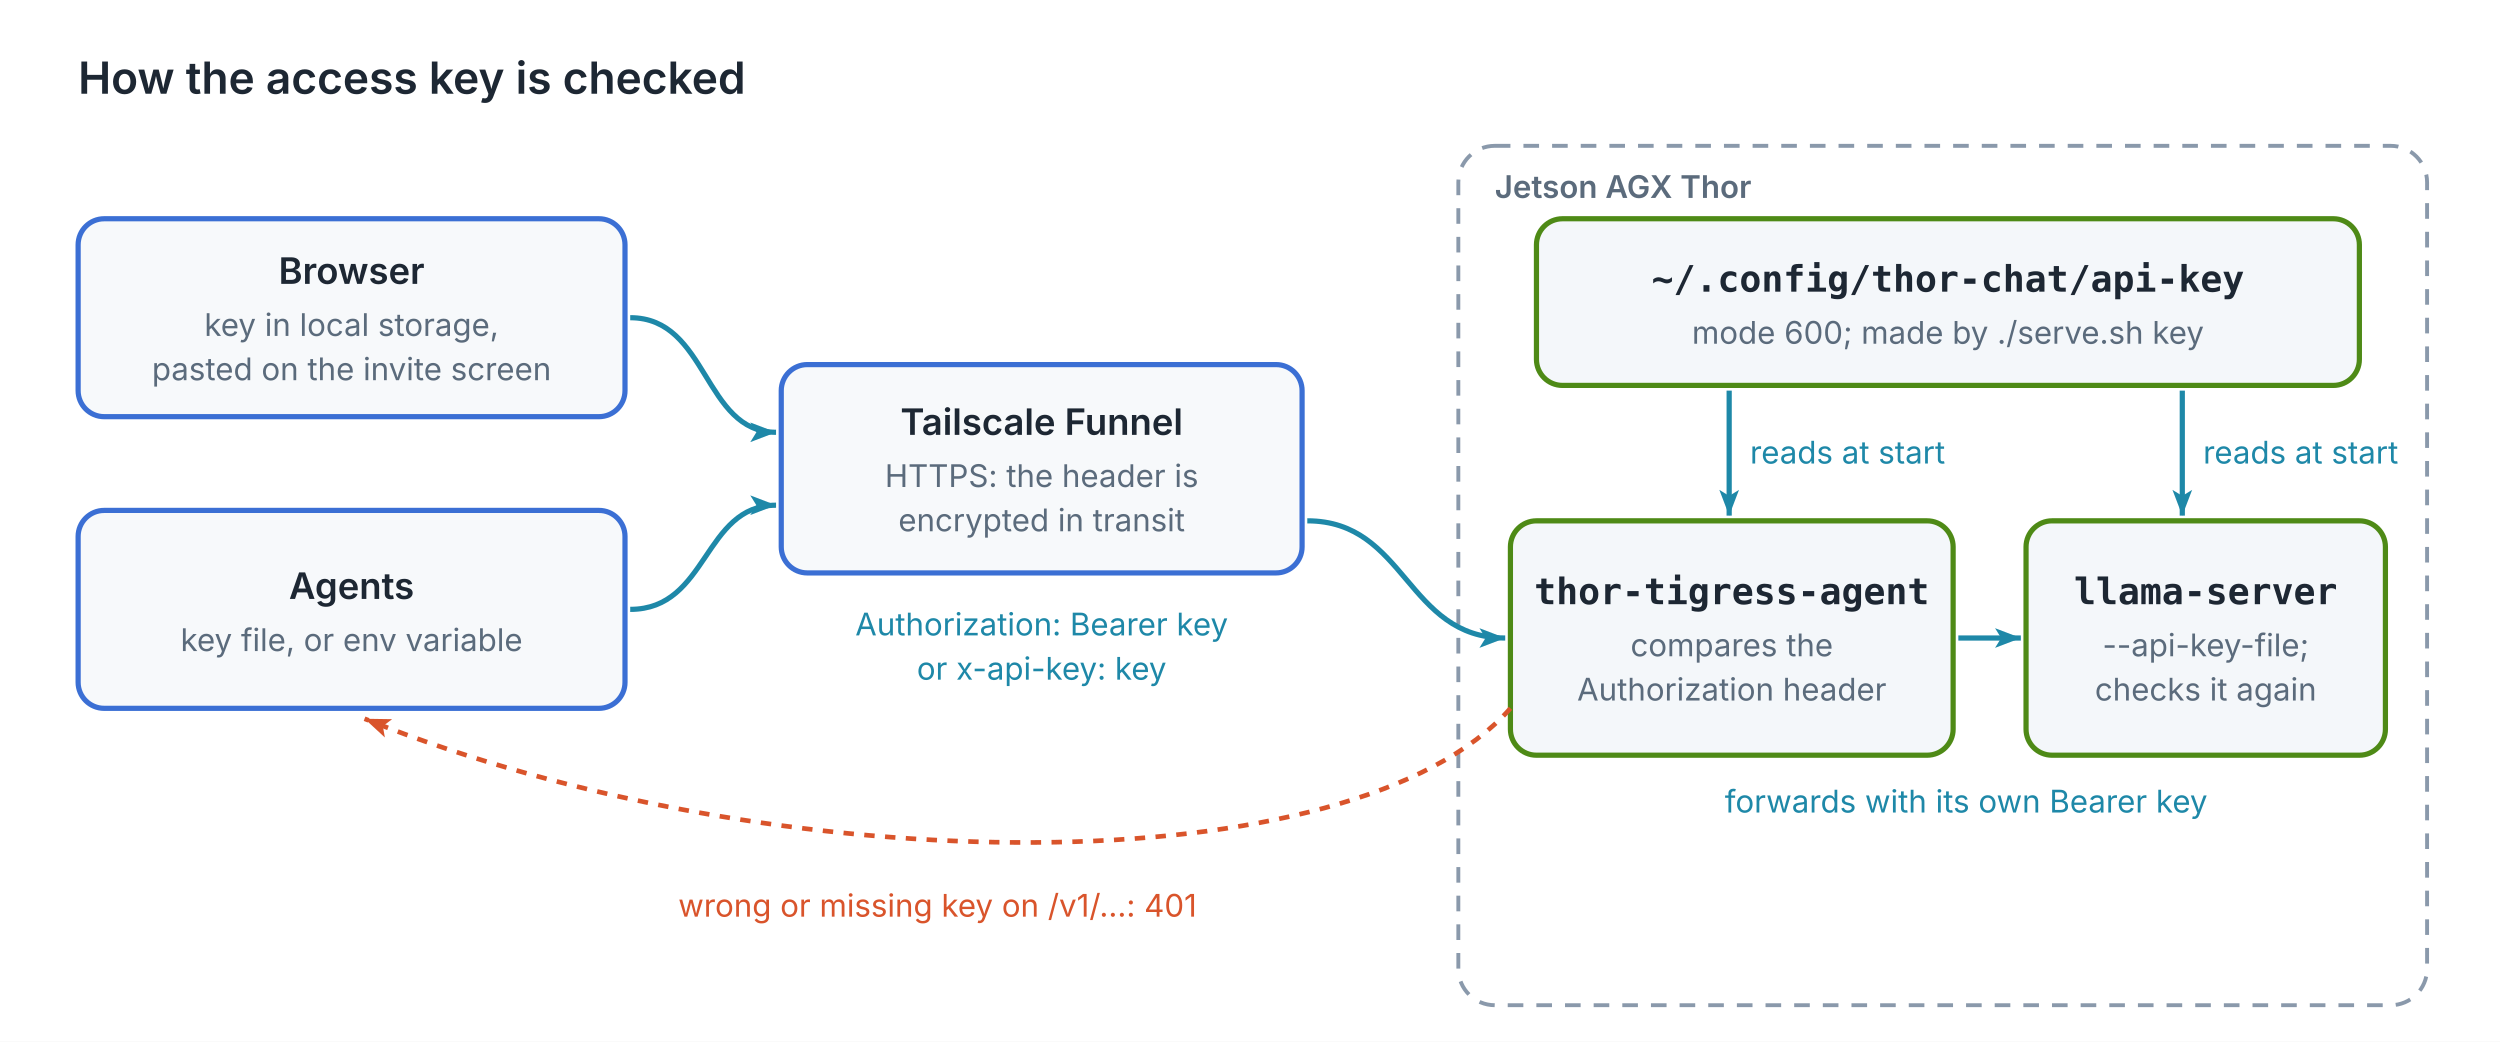
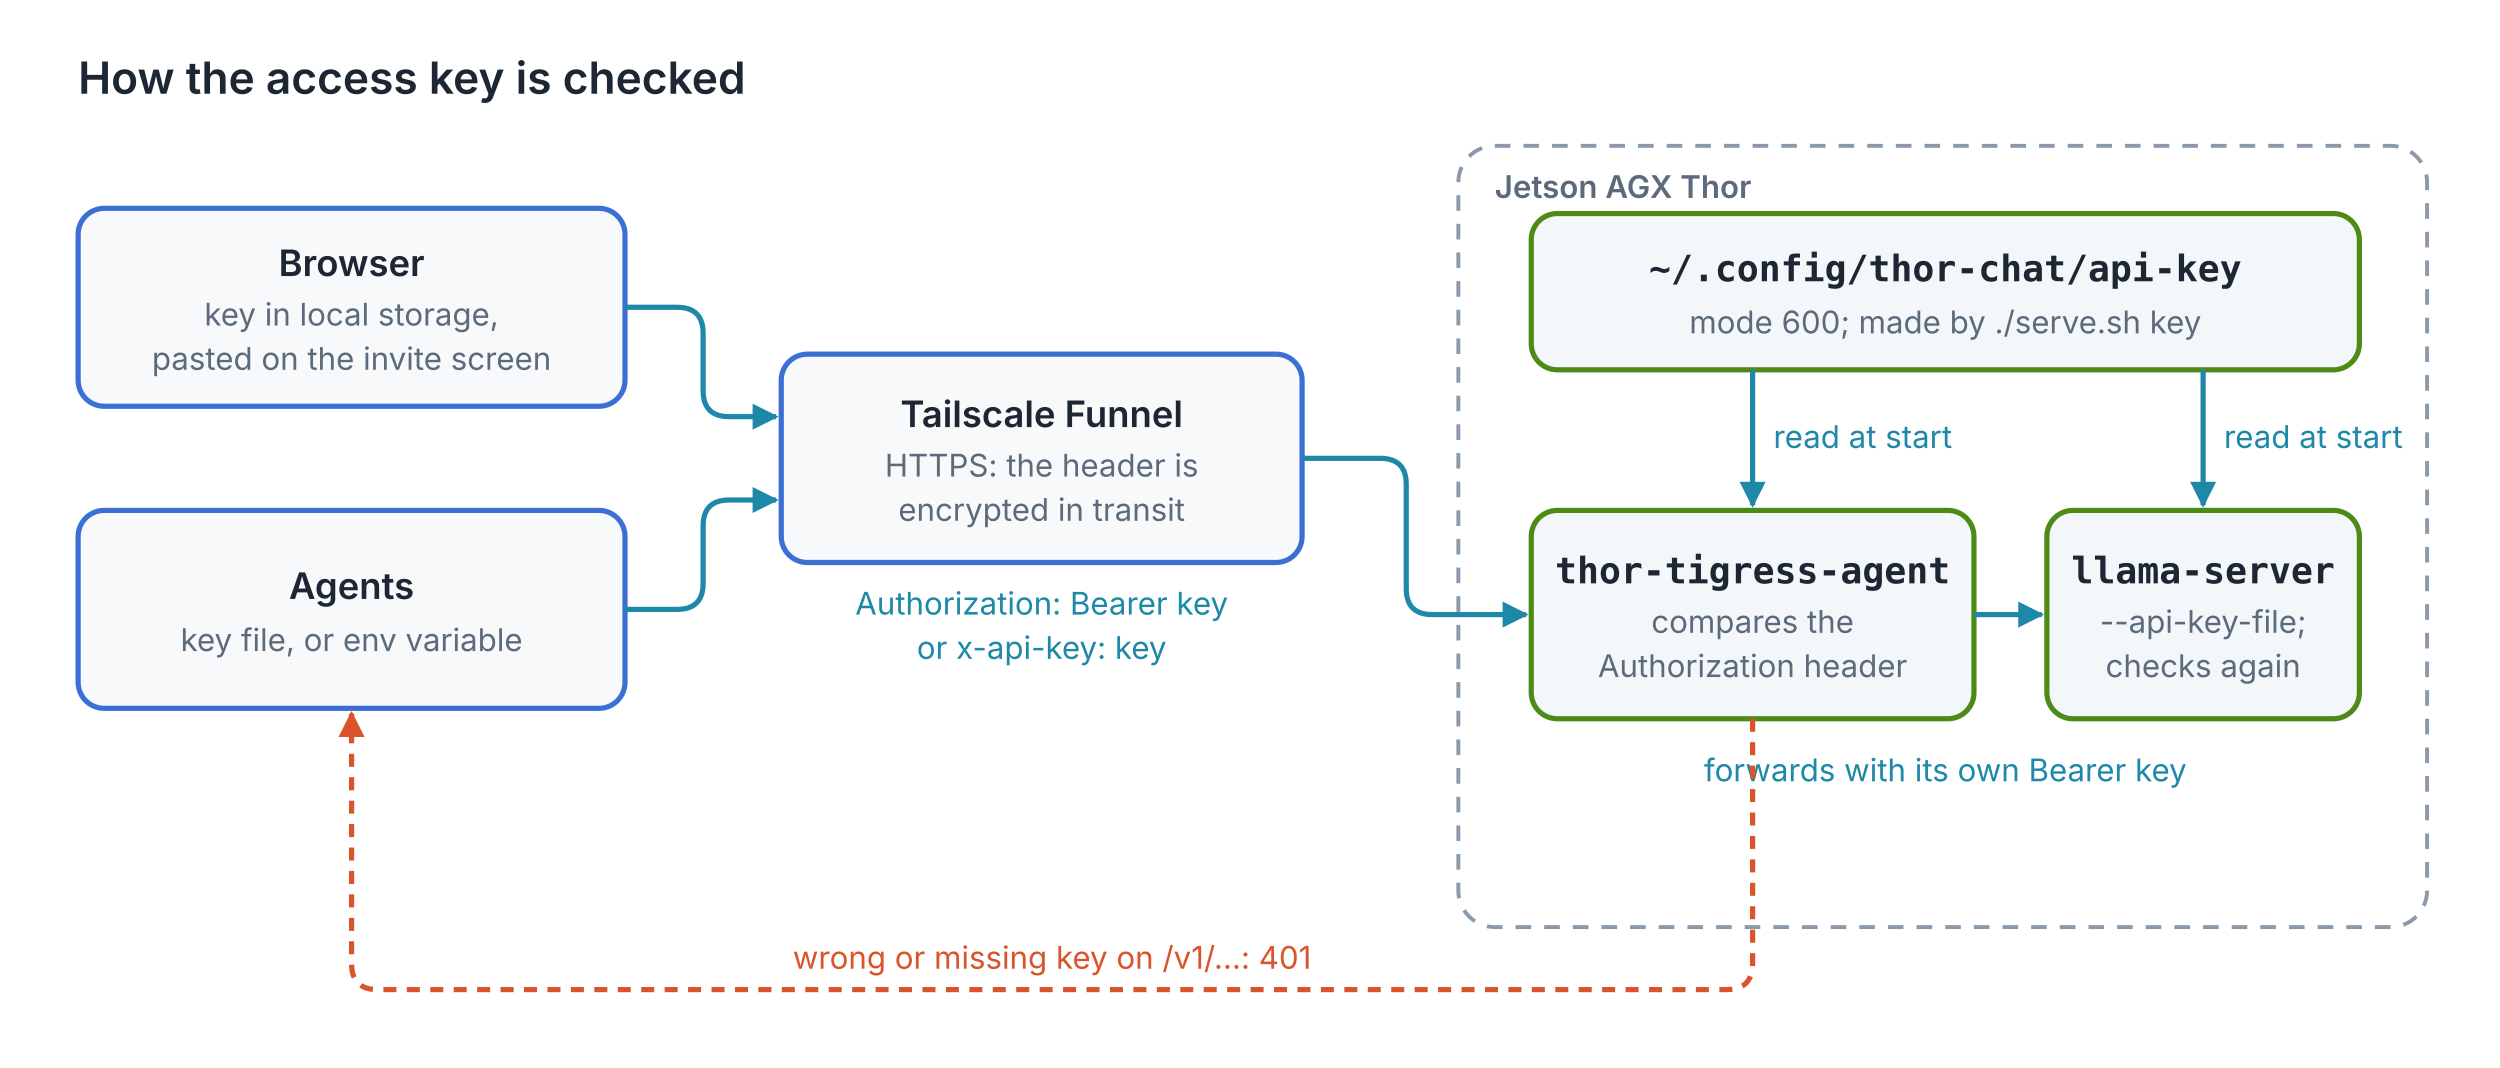
- <svg xmlns="http://www.w3.org/2000/svg" viewBox="0 0 960 400" width="960" height="400" role="img" aria-label="One key file on the Thor, made by serve.sh key. Browsers and agents send it as Authorization: Bearer or x-api-key over HTTPS through Tailscale Funnel. thor-tigress-agent compares it and answers 401 when it is wrong; otherwise it forwards with its own key to llama-server, which checks again.">
+ <svg xmlns="http://www.w3.org/2000/svg" viewBox="0 0 960 410" width="960" height="410" role="img" aria-label="One key file on the Thor, made by serve.sh key. Browsers and agents send it as Authorization: Bearer or x-api-key over HTTPS through Tailscale Funnel. thor-tigress-agent compares it and answers 401 when it is wrong; otherwise it forwards with its own key to llama-server, which checks again.">
  <style>
    text { font-family: Inter, "Segoe UI", Helvetica, Arial, sans-serif; }
    .title { fill: #1D2733; font-size: 17px; font-weight: 600; }
    .name { fill: #1D2733; font-size: 14px; font-weight: 600; }
    .note { fill: #5B6B7C; font-size: 12px; }
    .label { fill: #1E88A8; font-size: 12px; }
    .warn { fill: #D9542B; font-size: 12px; }
+     .num { fill: #1D2733; font-size: 12px; font-weight: 600; }
    .mono { font-family: "JetBrains Mono", Menlo, monospace; }
    .box { fill: #F4F7FA; stroke-width: 2; }
    .built { stroke: #4E8A16; }
+     .planned { fill: #F4F7FA; stroke: #B7791F; stroke-width: 2; stroke-dasharray: 7 5; }
    .outside { fill: #F7F9FB; stroke: #3B6FD4; stroke-width: 2; }
    .zone { fill: none; stroke: #8A99AB; stroke-width: 1.5; stroke-dasharray: 6 5; }
    .zonelabel { fill: #5B6B7C; font-size: 12px; font-weight: 600; }
-     .flow { stroke: #1E88A8; stroke-width: 2; fill: none; }
-     .deny { stroke: #D9542B; stroke-width: 1.8; fill: none; stroke-dasharray: 4 4; }
+     .flow { stroke: #1E88A8; stroke-width: 2; fill: none; stroke-linejoin: round; }
+     .deny { stroke: #D9542B; stroke-width: 2; fill: none; stroke-dasharray: 5 4; stroke-linejoin: round; }
  </style>
  <defs>
-     <marker id="arrow" viewBox="0 0 12 10" refX="11" refY="5" markerUnits="userSpaceOnUse" markerWidth="11" markerHeight="9" orient="auto">
-       <path d="M0,0.8 L11,5 L0,9.2 L2.6,5 Z" fill="#1E88A8" />
+     <marker id="arrow" viewBox="0 0 10 10" refX="9" refY="5" markerUnits="userSpaceOnUse" markerWidth="10" markerHeight="10" orient="auto">
+       <path d="M0,0 L10,5 L0,10 Z" fill="#1E88A8" />
    </marker>
-     <marker id="arrow-deny" viewBox="0 0 12 10" refX="11" refY="5" markerUnits="userSpaceOnUse" markerWidth="11" markerHeight="9" orient="auto">
-       <path d="M0,0.8 L11,5 L0,9.2 L2.6,5 Z" fill="#D9542B" />
+     <marker id="arrow-deny" viewBox="0 0 10 10" refX="9" refY="5" markerUnits="userSpaceOnUse" markerWidth="10" markerHeight="10" orient="auto">
+       <path d="M0,0 L10,5 L0,10 Z" fill="#D9542B" />
    </marker>
  </defs>
-   <rect width="960" height="400" fill="#FFFFFF" />
+   <rect width="960" height="410" fill="#FFFFFF" />
  <text x="30" y="36" class="title">How the access key is checked</text>
-   <rect x="560" y="56" width="372" height="330" rx="14" class="zone" />
+   <rect x="30" y="80" width="210" height="76" rx="10" class="outside" />
+   <text x="135" y="106" class="name" text-anchor="middle">Browser</text>
+   <text x="135" y="125" class="note" text-anchor="middle">key in local storage,</text>
+   <text x="135" y="142" class="note" text-anchor="middle">pasted on the invite screen</text>
+   <rect x="30" y="196" width="210" height="76" rx="10" class="outside" />
+   <text x="135" y="230" class="name" text-anchor="middle">Agents</text>
+   <text x="135" y="250" class="note" text-anchor="middle">key file, or env variable</text>
+   <rect x="300" y="136" width="200" height="80" rx="10" class="outside" />
+   <text x="400" y="164" class="name" text-anchor="middle">Tailscale Funnel</text>
+   <text x="400" y="183" class="note" text-anchor="middle">HTTPS: the header is</text>
+   <text x="400" y="200" class="note" text-anchor="middle">encrypted in transit</text>
+   <path class="flow" d="M240,118 L260.0,118.0 Q270,118 270.0,128.0 L270.0,150.0 Q270,160 280.0,160.0 L298,160" marker-end="url(#arrow)" />
+   <path class="flow" d="M240,234 L260.0,234.0 Q270,234 270.0,224.0 L270.0,202.0 Q270,192 280.0,192.0 L298,192" marker-end="url(#arrow)" />
+   <text x="400" y="236" class="label" text-anchor="middle">Authorization: Bearer key</text>
+   <text x="400" y="253" class="label" text-anchor="middle">or x-api-key: key</text>
+   <rect x="560" y="56" width="372" height="300" rx="14" class="zone" />
  <text x="574" y="76" class="zonelabel">Jetson AGX Thor</text>
-   <rect x="590" y="84" width="316" height="64" rx="10" class="box built" />
-   <text x="748.0" y="112" class="name mono" text-anchor="middle">~/.config/thor-chat/api-key</text>
-   <text x="748.0" y="132" class="note" text-anchor="middle">mode 600; made by ./serve.sh key</text>
-   <rect x="580" y="200" width="170" height="90" rx="10" class="box built" />
-   <text x="665.0" y="232" class="name mono" text-anchor="middle">thor-tigress-agent</text>
-   <text x="665.0" y="252" class="note" text-anchor="middle">compares the</text>
-   <text x="665.0" y="269" class="note" text-anchor="middle">Authorization header</text>
-   <rect x="778" y="200" width="138" height="90" rx="10" class="box built" />
-   <text x="847.0" y="232" class="name mono" text-anchor="middle">llama-server</text>
-   <text x="847.0" y="252" class="note" text-anchor="middle">--api-key-file;</text>
-   <text x="847.0" y="269" class="note" text-anchor="middle">checks it again</text>
-   <path class="flow" d="M664,150 L664,198" marker-end="url(#arrow)" />
-   <text x="672" y="178" class="label" text-anchor="start">reads at start</text>
-   <path class="flow" d="M838,150 L838,198" marker-end="url(#arrow)" />
-   <text x="846" y="178" class="label" text-anchor="start">reads at start</text>
-   <path class="flow" d="M752,245 L776,245" marker-end="url(#arrow)" />
-   <text x="755" y="312" class="label" text-anchor="middle">forwards with its own Bearer key</text>
-   <rect x="30" y="84" width="210" height="76" rx="10" class="outside" />
-   <text x="135.0" y="109" class="name" text-anchor="middle">Browser</text>
-   <text x="135.0" y="129" class="note" text-anchor="middle">key in local storage,</text>
-   <text x="135.0" y="146" class="note" text-anchor="middle">pasted on the invite screen</text>
-   <rect x="30" y="196" width="210" height="76" rx="10" class="outside" />
-   <text x="135.0" y="230" class="name" text-anchor="middle">Agents</text>
-   <text x="135.0" y="250" class="note" text-anchor="middle">key file, or env variable</text>
-   <rect x="300" y="140" width="200" height="80" rx="10" class="outside" />
-   <text x="400.0" y="167" class="name" text-anchor="middle">Tailscale Funnel</text>
-   <text x="400.0" y="187" class="note" text-anchor="middle">HTTPS: the header is</text>
-   <text x="400.0" y="204" class="note" text-anchor="middle">encrypted in transit</text>
-   <path class="flow" d="M242,122 C272,122 270,166 298,166" marker-end="url(#arrow)" />
-   <path class="flow" d="M242,234 C272,234 270,194 298,194" marker-end="url(#arrow)" />
-   <text x="400" y="244" class="label" text-anchor="middle">Authorization: Bearer key</text>
-   <text x="400" y="261" class="label" text-anchor="middle">or x-api-key: key</text>
-   <path class="flow" d="M502,200 C540,200 540,245 578,245" marker-end="url(#arrow)" />
-   <path class="deny" d="M580,272 C520,340 300,340 140,276" marker-end="url(#arrow-deny)" />
-   <text x="360" y="352" class="warn" text-anchor="middle">wrong or missing key on /v1/…: 401</text>
+   <rect x="588" y="82" width="318" height="60" rx="10" class="box built" />
+   <text x="747" y="108" class="name mono" text-anchor="middle">~/.config/thor-chat/api-key</text>
+   <text x="747" y="128" class="note" text-anchor="middle">mode 600; made by ./serve.sh key</text>
+   <rect x="588" y="196" width="170" height="80" rx="10" class="box built" />
+   <text x="673" y="224" class="name mono" text-anchor="middle">thor-tigress-agent</text>
+   <text x="673" y="243" class="note" text-anchor="middle">compares the</text>
+   <text x="673" y="260" class="note" text-anchor="middle">Authorization header</text>
+   <rect x="786" y="196" width="120" height="80" rx="10" class="box built" />
+   <text x="846" y="224" class="name mono" text-anchor="middle">llama-server</text>
+   <text x="846" y="243" class="note" text-anchor="middle">--api-key-file;</text>
+   <text x="846" y="260" class="note" text-anchor="middle">checks again</text>
+   <path class="flow" d="M673,142 L673,194" marker-end="url(#arrow)" />
+   <path class="flow" d="M846,142 L846,194" marker-end="url(#arrow)" />
+   <text x="681" y="172" class="label" text-anchor="start">read at start</text>
+   <text x="854" y="172" class="label" text-anchor="start">read at start</text>
+   <path class="flow" d="M500,176 L530.0,176.0 Q540,176 540.0,186.0 L540.0,226.0 Q540,236 550.0,236.0 L586,236" marker-end="url(#arrow)" />
+   <path class="flow" d="M758,236 L784,236" marker-end="url(#arrow)" />
+   <text x="747" y="300" class="label" text-anchor="middle">forwards with its own Bearer key</text>
+   <path class="deny" d="M673,276 L673.0,370.0 Q673,380 663.0,380.0 L145.0,380.0 Q135,380 135.0,370.0 L135,274" marker-end="url(#arrow-deny)" />
+   <text x="404" y="372" class="warn" text-anchor="middle">wrong or missing key on /v1/…: 401</text>
</svg>
